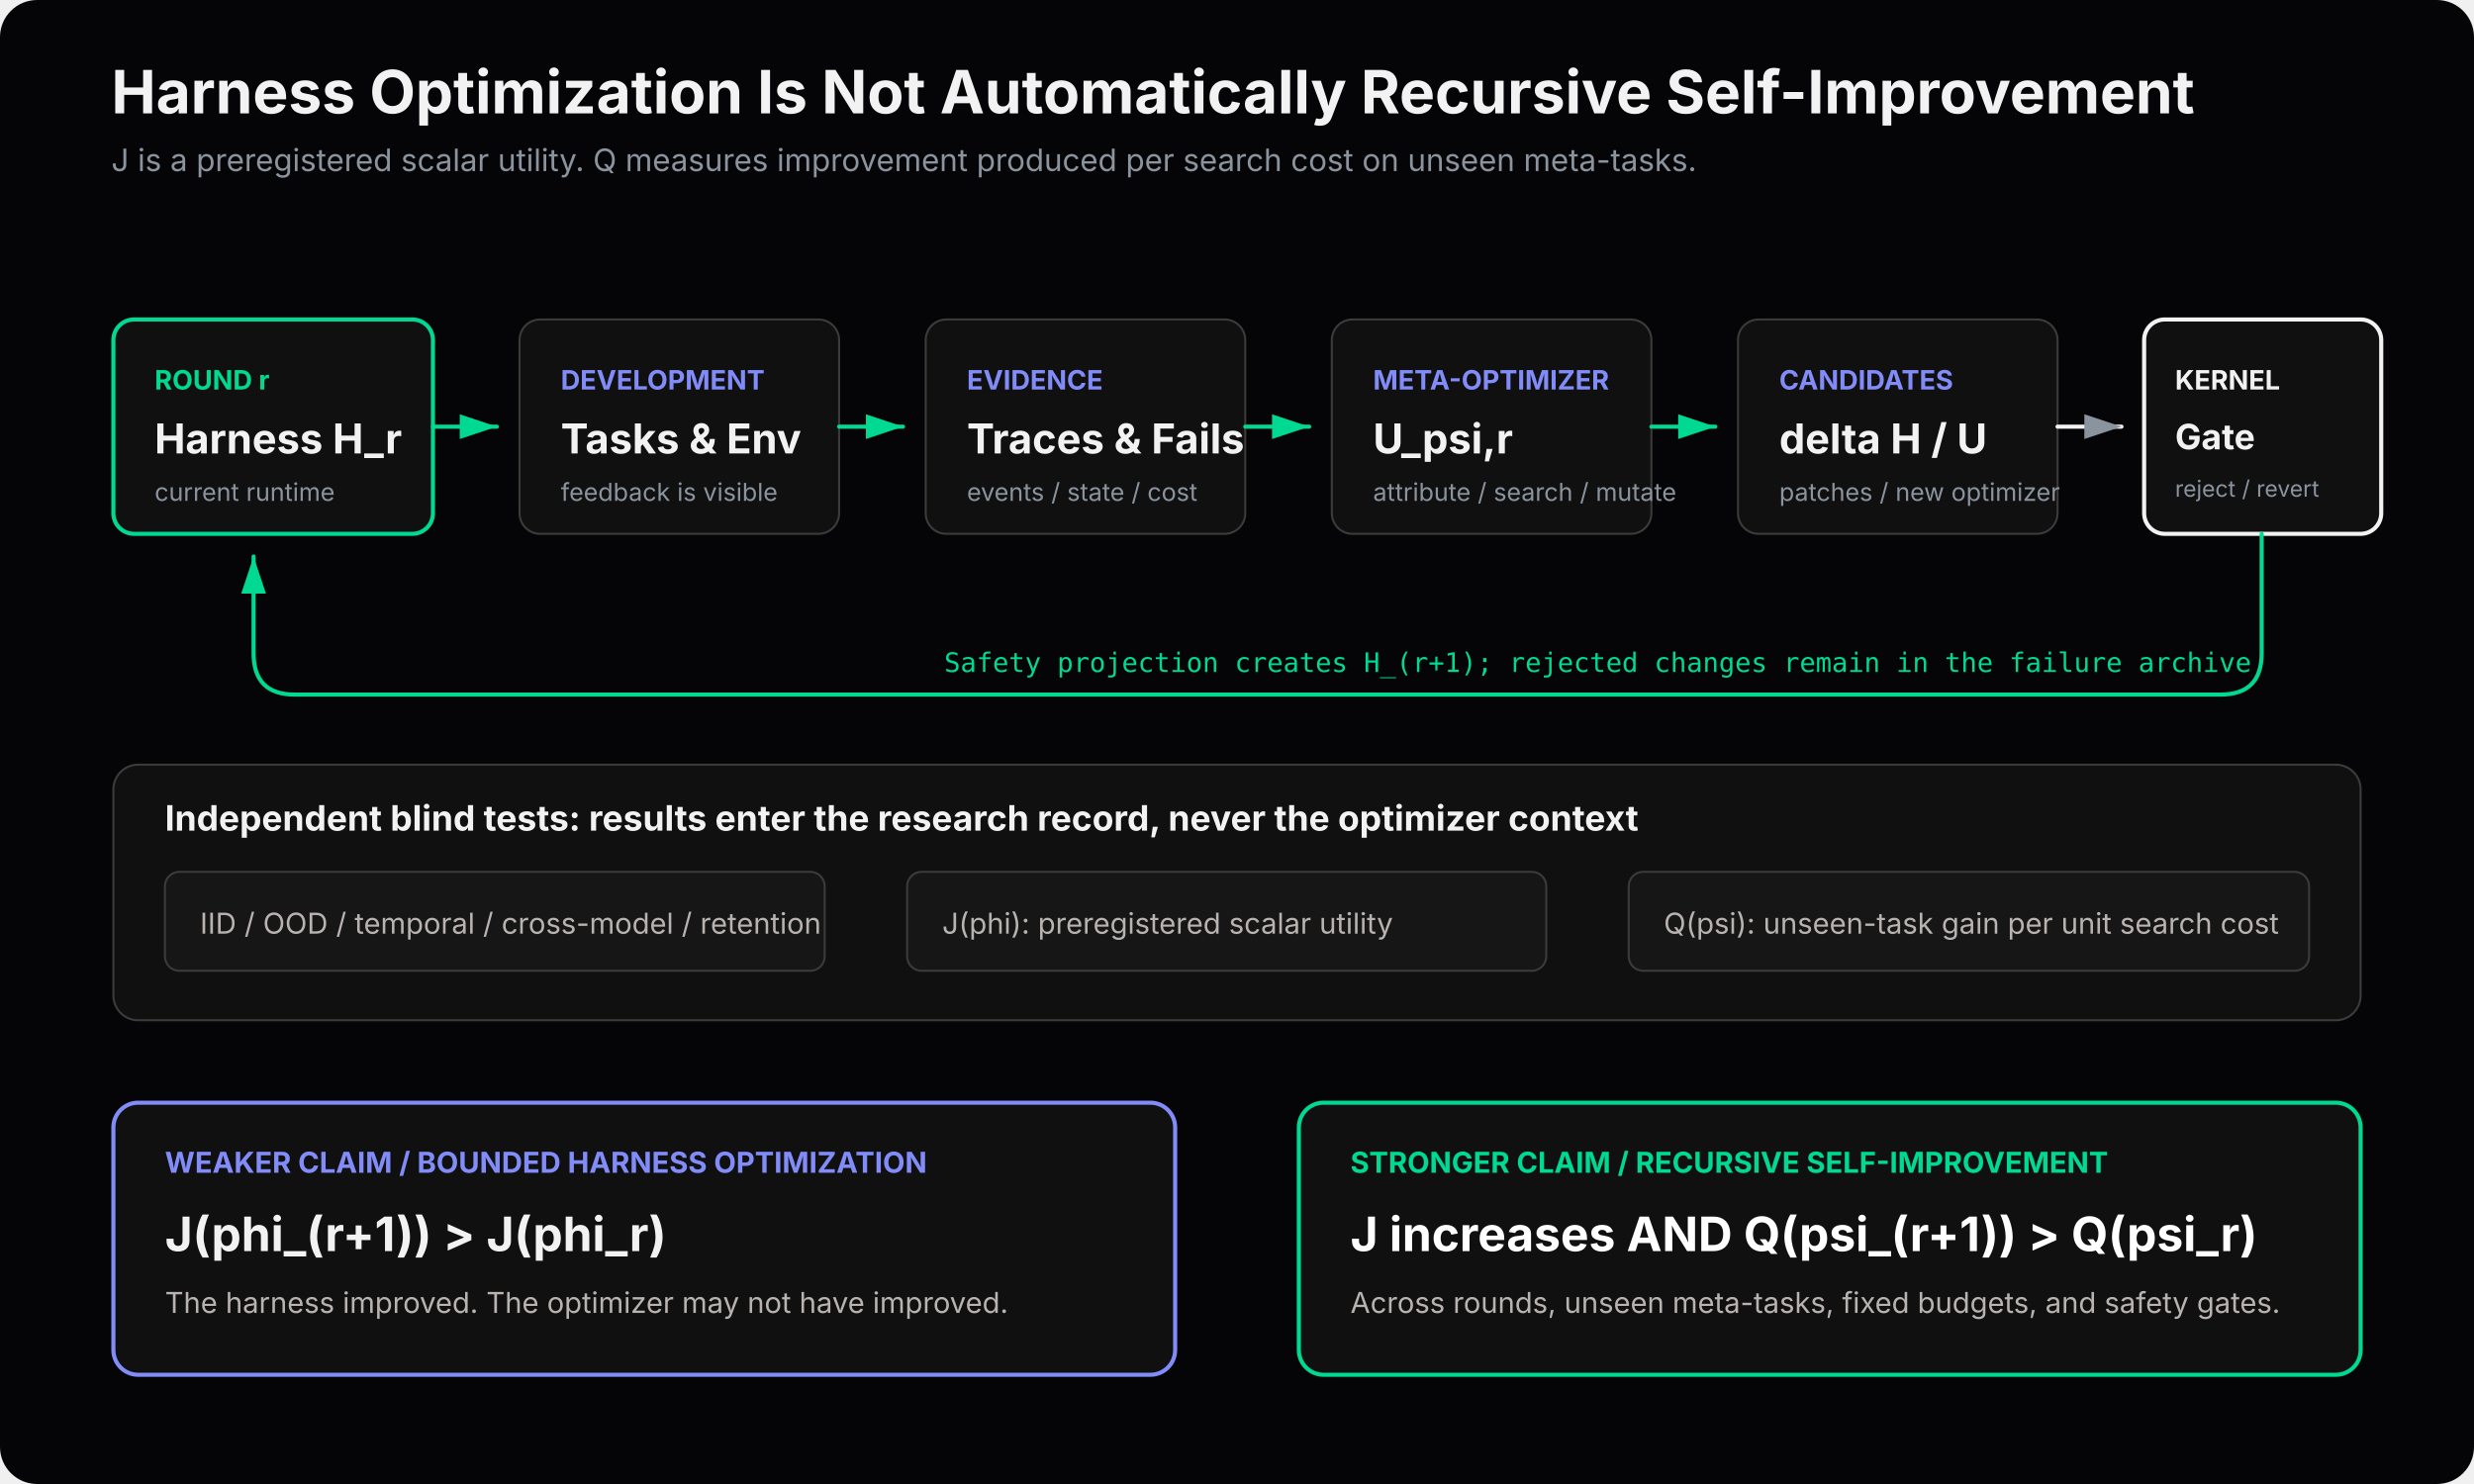
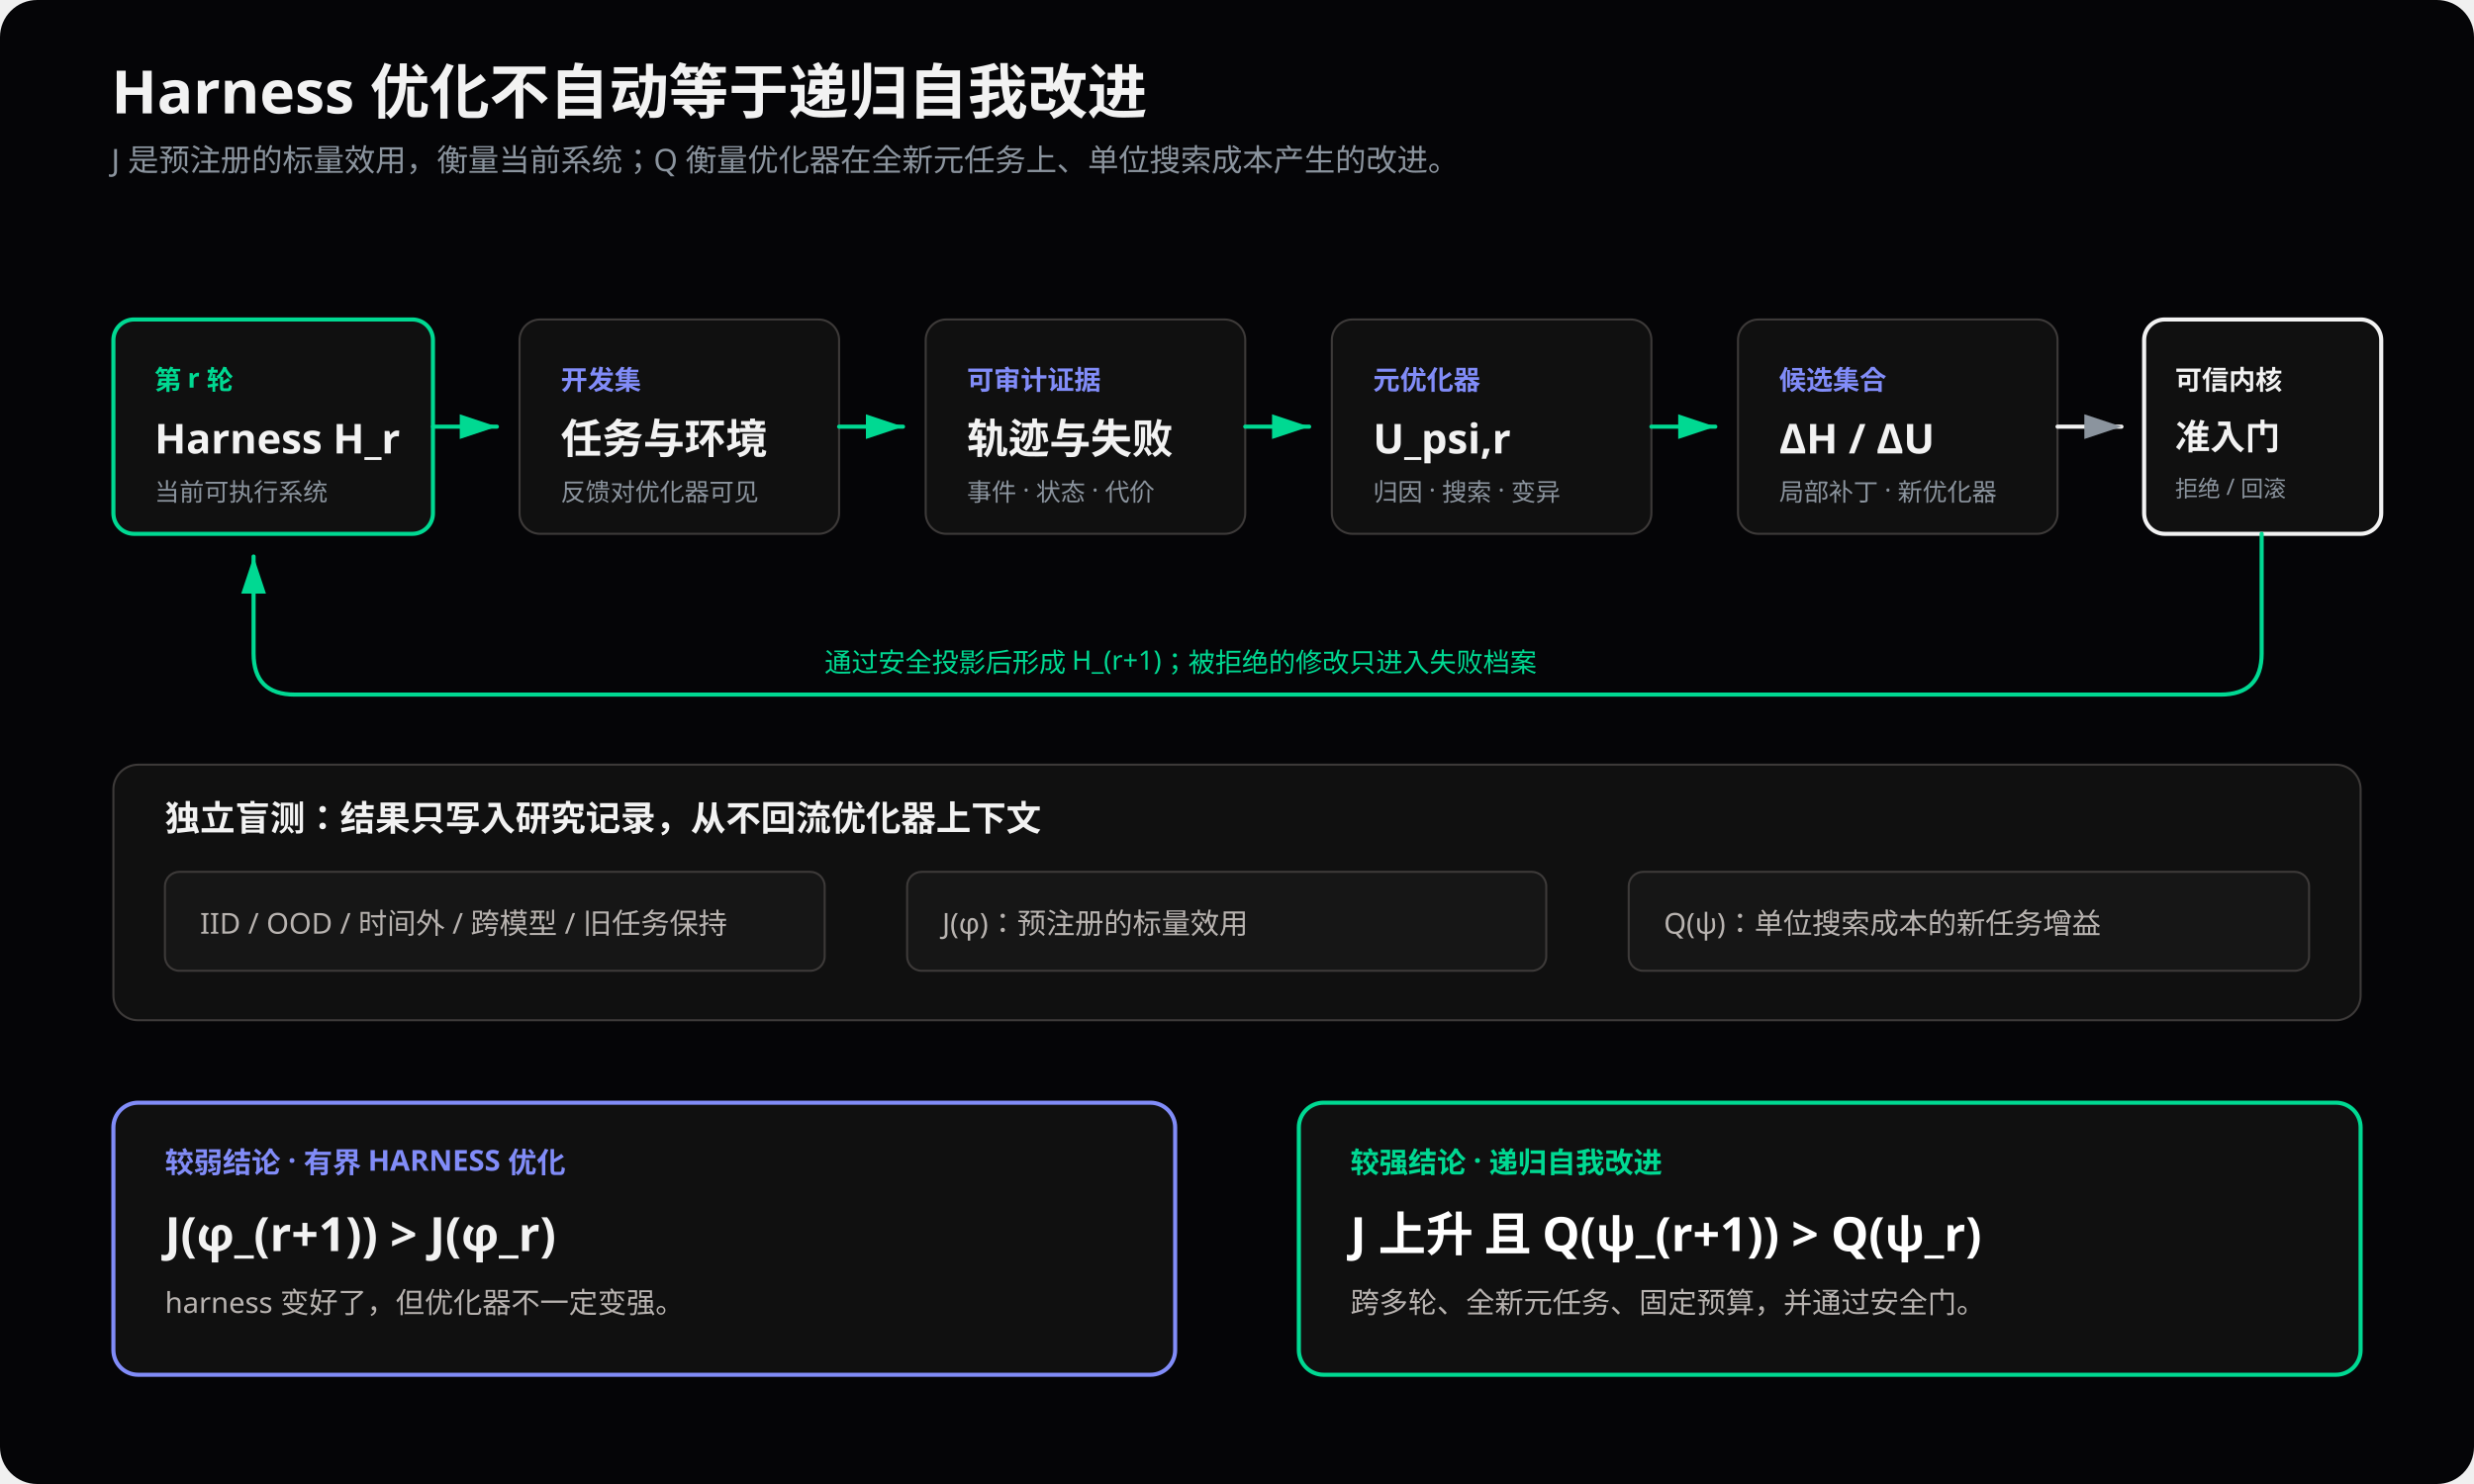
<svg xmlns="http://www.w3.org/2000/svg" width="1200" height="720" viewBox="0 0 1200 720" role="img" aria-labelledby="title desc">
  <defs>
    <marker id="g" markerWidth="10" markerHeight="10" refX="9" refY="3" orient="auto">
      <path d="M0 0v6l9-3z" fill="#00d992" />
    </marker>
    <marker id="s" markerWidth="10" markerHeight="10" refX="9" refY="3" orient="auto">
      <path d="M0 0v6l9-3z" fill="#8b949e" />
    </marker>
  </defs>
  <rect width="1200" height="720" rx="18" fill="#050507" />
-   <text x="54" y="55" fill="#f2f2f2" font-family="system-ui,-apple-system,sans-serif" font-size="29" font-weight="700">Harness Optimization Is Not Automatically Recursive Self-Improvement</text>
-   <text x="54" y="83" fill="#8b949e" font-family="Inter,system-ui,sans-serif" font-size="15">J is a preregistered scalar utility. Q measures improvement produced per search cost on unseen meta-tasks.</text>
-   <g font-family="system-ui,-apple-system,sans-serif">
+   <text x="54" y="55" fill="#f2f2f2" font-family="'PingFang SC','Hiragino Sans GB','Noto Sans SC',system-ui,sans-serif" font-size="29" font-weight="700">Harness 优化不自动等于递归自我改进</text>
+   <text x="54" y="83" fill="#8b949e" font-family="'PingFang SC','Hiragino Sans GB','Noto Sans SC',system-ui,sans-serif" font-size="15">J 是预注册的标量效用，衡量当前系统；Q 衡量优化器在全新元任务上、单位搜索成本产生的改进。</text>
+   <g font-family="'PingFang SC','Hiragino Sans GB','Noto Sans SC',system-ui,sans-serif">
    <g transform="translate(55 155)">
      <rect width="155" height="104" rx="10" fill="#101010" stroke="#00d992" stroke-width="2" />
-       <text x="20" y="34" fill="#00d992" font-size="13" font-weight="700">ROUND r</text>
+       <text x="20" y="34" fill="#00d992" font-size="13" font-weight="700">第 r 轮</text>
      <text x="20" y="65" fill="#f2f2f2" font-size="20" font-weight="700">Harness H_r</text>
-       <text x="20" y="88" fill="#8b949e" font-size="12">current runtime</text>
+       <text x="20" y="88" fill="#8b949e" font-size="12">当前可执行系统</text>
    </g>
    <g transform="translate(252 155)">
      <rect width="155" height="104" rx="10" fill="#101010" stroke="#3d3a39" />
-       <text x="20" y="34" fill="#818cf8" font-size="13" font-weight="700">DEVELOPMENT</text>
-       <text x="20" y="65" fill="#f2f2f2" font-size="20" font-weight="700">Tasks &amp; Env</text>
-       <text x="20" y="88" fill="#8b949e" font-size="12">feedback is visible</text>
+       <text x="20" y="34" fill="#818cf8" font-size="13" font-weight="700">开发集</text>
+       <text x="20" y="65" fill="#f2f2f2" font-size="20" font-weight="700">任务与环境</text>
+       <text x="20" y="88" fill="#8b949e" font-size="12">反馈对优化器可见</text>
    </g>
    <g transform="translate(449 155)">
      <rect width="155" height="104" rx="10" fill="#101010" stroke="#3d3a39" />
-       <text x="20" y="34" fill="#818cf8" font-size="13" font-weight="700">EVIDENCE</text>
-       <text x="20" y="65" fill="#f2f2f2" font-size="20" font-weight="700">Traces &amp; Fails</text>
-       <text x="20" y="88" fill="#8b949e" font-size="12">events / state / cost</text>
+       <text x="20" y="34" fill="#818cf8" font-size="13" font-weight="700">可审计证据</text>
+       <text x="20" y="65" fill="#f2f2f2" font-size="20" font-weight="700">轨迹与失败</text>
+       <text x="20" y="88" fill="#8b949e" font-size="12">事件 · 状态 · 代价</text>
    </g>
    <g transform="translate(646 155)">
      <rect width="155" height="104" rx="10" fill="#101010" stroke="#3d3a39" />
-       <text x="20" y="34" fill="#818cf8" font-size="13" font-weight="700">META-OPTIMIZER</text>
+       <text x="20" y="34" fill="#818cf8" font-size="13" font-weight="700">元优化器</text>
      <text x="20" y="65" fill="#f2f2f2" font-size="20" font-weight="700">U_psi,r</text>
-       <text x="20" y="88" fill="#8b949e" font-size="12">attribute / search / mutate</text>
+       <text x="20" y="88" fill="#8b949e" font-size="12">归因 · 搜索 · 变异</text>
    </g>
    <g transform="translate(843 155)">
      <rect width="155" height="104" rx="10" fill="#101010" stroke="#3d3a39" />
-       <text x="20" y="34" fill="#818cf8" font-size="13" font-weight="700">CANDIDATES</text>
-       <text x="20" y="65" fill="#f2f2f2" font-size="20" font-weight="700">delta H / U</text>
-       <text x="20" y="88" fill="#8b949e" font-size="12">patches / new optimizer</text>
+       <text x="20" y="34" fill="#818cf8" font-size="13" font-weight="700">候选集合</text>
+       <text x="20" y="65" fill="#f2f2f2" font-size="20" font-weight="700">ΔH / ΔU</text>
+       <text x="20" y="88" fill="#8b949e" font-size="12">局部补丁 · 新优化器</text>
    </g>
    <g transform="translate(1040 155)">
      <rect width="115" height="104" rx="10" fill="#101010" stroke="#f2f2f2" stroke-width="2" />
-       <text x="15" y="34" fill="#f2f2f2" font-size="13" font-weight="700">KERNEL</text>
-       <text x="15" y="63" fill="#f2f2f2" font-size="17" font-weight="700">Gate</text>
-       <text x="15" y="86" fill="#8b949e" font-size="11">reject / revert</text>
+       <text x="15" y="34" fill="#f2f2f2" font-size="13" font-weight="700">可信内核</text>
+       <text x="15" y="63" fill="#f2f2f2" font-size="17" font-weight="700">准入门</text>
+       <text x="15" y="86" fill="#8b949e" font-size="11">拒绝 / 回滚</text>
    </g>
  </g>
  <g fill="none" stroke-linecap="round" stroke-width="2">
    <path d="M210 207h31" stroke="#00d992" marker-end="url(#g)" />
    <path d="M407 207h31" stroke="#00d992" marker-end="url(#g)" />
    <path d="M604 207h31" stroke="#00d992" marker-end="url(#g)" />
    <path d="M801 207h31" stroke="#00d992" marker-end="url(#g)" />
    <path d="M998 207h31" stroke="#f2f2f2" marker-end="url(#s)" />
    <path d="M1097 259v58q0 20-20 20H143q-20 0-20-20v-47" stroke="#00d992" marker-end="url(#g)" />
  </g>
-   <text x="458" y="326" fill="#00d992" font-family="ui-monospace,SFMono-Regular,Menlo,monospace" font-size="13">Safety projection creates H_(r+1); rejected changes remain in the failure archive</text>
+   <text x="400" y="326" fill="#00d992" font-family="'PingFang SC','Hiragino Sans GB','Noto Sans SC',system-ui,sans-serif" font-size="13">通过安全投影后形成 H_(r+1)；被拒绝的修改只进入失败档案</text>
  <rect x="55" y="371" width="1090" height="124" rx="12" fill="#101010" stroke="#3d3a39" />
-   <text x="80" y="403" fill="#f2f2f2" font-family="system-ui,-apple-system,sans-serif" font-size="17" font-weight="700">Independent blind tests: results enter the research record, never the optimizer context</text>
-   <g font-family="system-ui,-apple-system,sans-serif">
+   <text x="80" y="403" fill="#f2f2f2" font-family="'PingFang SC','Hiragino Sans GB','Noto Sans SC',system-ui,sans-serif" font-size="17" font-weight="700">独立盲测：结果只写入研究记录，从不回流优化器上下文</text>
+   <g font-family="'PingFang SC','Hiragino Sans GB','Noto Sans SC',system-ui,sans-serif">
    <rect x="80" y="423" width="320" height="48" rx="7" fill="#161616" stroke="#3d3a39" />
-     <text x="97" y="453" fill="#b8b3b0" font-size="14">IID / OOD / temporal / cross-model / retention</text>
+     <text x="97" y="453" fill="#b8b3b0" font-size="14">IID / OOD / 时间外 / 跨模型 / 旧任务保持</text>
    <rect x="440" y="423" width="310" height="48" rx="7" fill="#161616" stroke="#3d3a39" />
-     <text x="457" y="453" fill="#b8b3b0" font-size="14">J(phi): preregistered scalar utility</text>
+     <text x="457" y="453" fill="#b8b3b0" font-size="14">J(φ)：预注册的标量效用</text>
    <rect x="790" y="423" width="330" height="48" rx="7" fill="#161616" stroke="#3d3a39" />
-     <text x="807" y="453" fill="#b8b3b0" font-size="14">Q(psi): unseen-task gain per unit search cost</text>
+     <text x="807" y="453" fill="#b8b3b0" font-size="14">Q(ψ)：单位搜索成本的新任务增益</text>
  </g>
-   <g font-family="system-ui,-apple-system,sans-serif">
+   <g font-family="'PingFang SC','Hiragino Sans GB','Noto Sans SC',system-ui,sans-serif">
    <rect x="55" y="535" width="515" height="132" rx="12" fill="#101010" stroke="#818cf8" stroke-width="2" />
-     <text x="80" y="569" fill="#818cf8" font-size="14" font-weight="700">WEAKER CLAIM / BOUNDED HARNESS OPTIMIZATION</text>
-     <text x="80" y="607" fill="#f2f2f2" font-size="23" font-weight="700">J(phi_(r+1)) &gt; J(phi_r)</text>
-     <text x="80" y="637" fill="#b8b3b0" font-size="14">The harness improved. The optimizer may not have improved.</text>
+     <text x="80" y="569" fill="#818cf8" font-size="14" font-weight="700">较弱结论 · 有界 HARNESS 优化</text>
+     <text x="80" y="607" fill="#f2f2f2" font-size="23" font-weight="700">J(φ_(r+1)) &gt; J(φ_r)</text>
+     <text x="80" y="637" fill="#b8b3b0" font-size="14">harness 变好了，但优化器不一定变强。</text>
    <rect x="630" y="535" width="515" height="132" rx="12" fill="#101010" stroke="#00d992" stroke-width="2" />
-     <text x="655" y="569" fill="#00d992" font-size="14" font-weight="700">STRONGER CLAIM / RECURSIVE SELF-IMPROVEMENT</text>
-     <text x="655" y="607" fill="#ffffff" font-size="23" font-weight="700">J increases AND Q(psi_(r+1)) &gt; Q(psi_r)</text>
-     <text x="655" y="637" fill="#b8b3b0" font-size="14">Across rounds, unseen meta-tasks, fixed budgets, and safety gates.</text>
+     <text x="655" y="569" fill="#00d992" font-size="14" font-weight="700">较强结论 · 递归自我改进</text>
+     <text x="655" y="607" fill="#ffffff" font-size="23" font-weight="700">J 上升 且 Q(ψ_(r+1)) &gt; Q(ψ_r)</text>
+     <text x="655" y="637" fill="#b8b3b0" font-size="14">跨多轮、全新元任务、固定预算，并通过安全门。</text>
  </g>
</svg>
